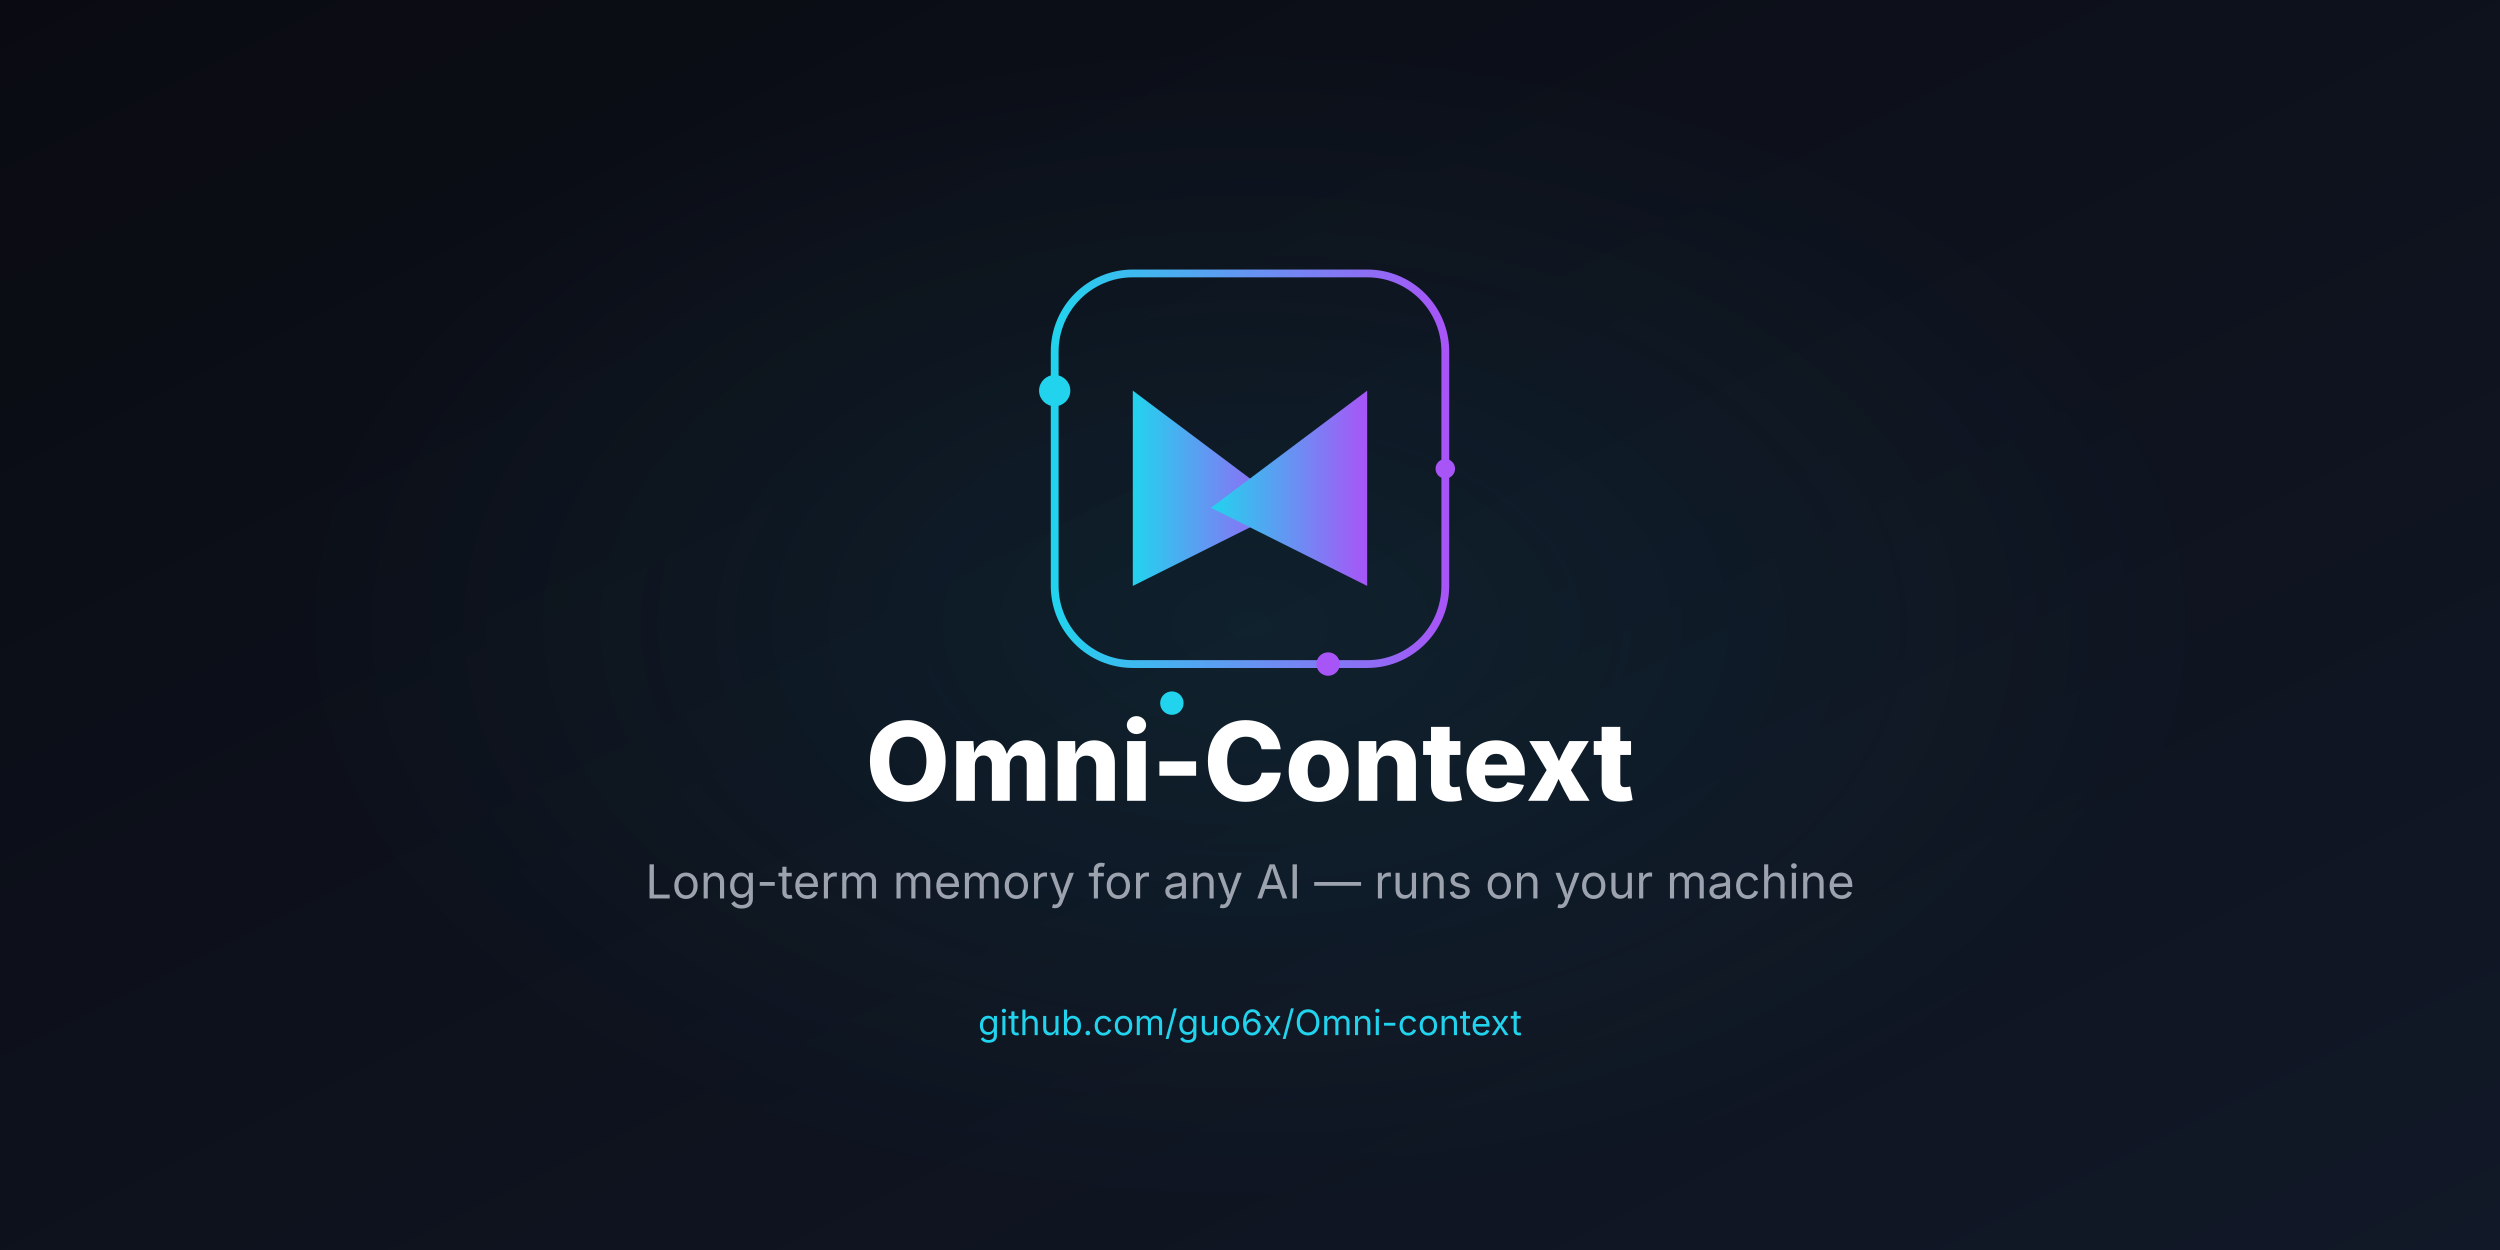
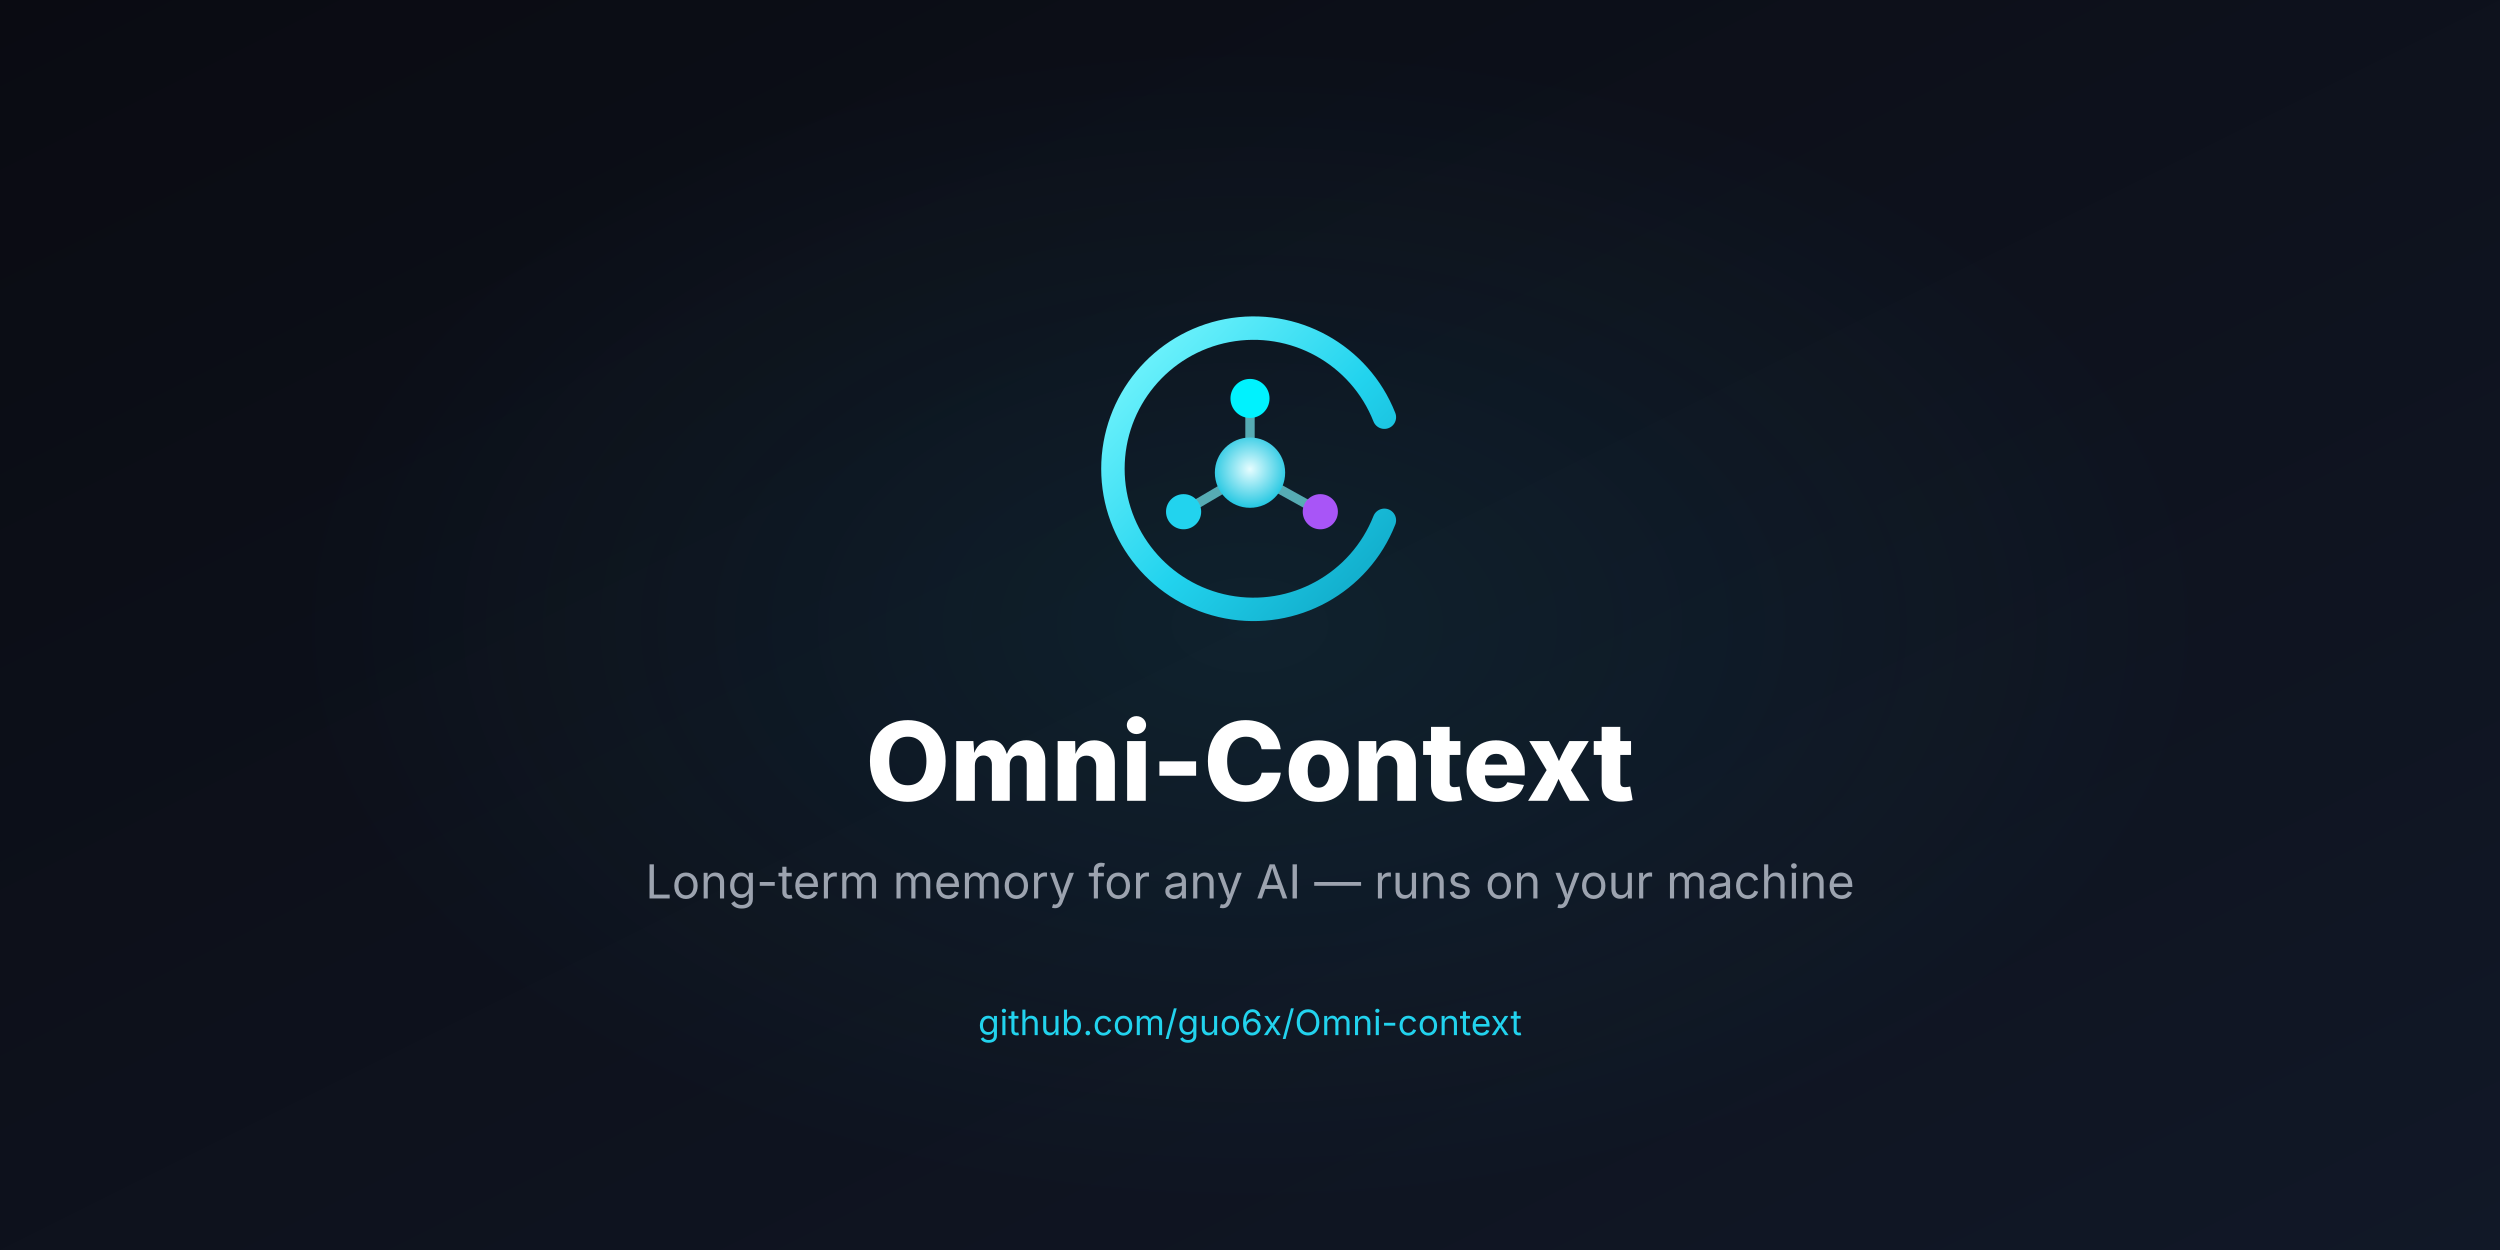
<svg xmlns="http://www.w3.org/2000/svg" width="1280" height="640">
  <defs>
    <linearGradient id="bg" x1="0%" y1="0%" x2="100%" y2="100%">
      <stop offset="0%" style="stop-color:#0a0b12;stop-opacity:1" />
      <stop offset="100%" style="stop-color:#111827;stop-opacity:1" />
    </linearGradient>
    <linearGradient id="text" x1="0%" y1="0%" x2="100%" y2="0%">
      <stop offset="0%" style="stop-color:#22d3ee;stop-opacity:1" />
      <stop offset="100%" style="stop-color:#a855f7;stop-opacity:1" />
    </linearGradient>
    <radialGradient id="glow" cx="50%" cy="50%" r="50%">
      <stop offset="0%" style="stop-color:#22d3ee;stop-opacity:0.08" />
      <stop offset="100%" style="stop-color:#22d3ee;stop-opacity:0" />
    </radialGradient>
+     <linearGradient id="oink" x1="0" y1="0" x2="1" y2="1">
+       <stop offset="0" stop-color="#7df9ff" />
+       <stop offset="0.55" stop-color="#22d3ee" />
+       <stop offset="1" stop-color="#0ea5c4" />
+     </linearGradient>
+     <radialGradient id="ocore" cx="50%" cy="45%" r="58%">
+       <stop offset="0" stop-color="#e6fdff" />
+       <stop offset="1" stop-color="#19c4e0" />
+     </radialGradient>
  </defs>
  <rect width="1280" height="640" fill="url(#bg)" />
  <ellipse cx="640" cy="320" rx="500" ry="300" fill="url(#glow)" />
-   <rect x="540" y="140" width="200" height="200" rx="40" fill="none" stroke="url(#text)" stroke-width="4" />
-   <polygon points="580,200 580,300 660,260" fill="url(#text)" />
-   <polygon points="700,200 700,300 620,260" fill="url(#text)" />
-   <circle cx="540" cy="200" r="8" fill="#22d3ee" />
-   <circle cx="680" cy="340" r="6" fill="#a855f7" />
-   <circle cx="600" cy="360" r="6" fill="#22d3ee" />
-   <circle cx="740" cy="240" r="5" fill="#a855f7" />
+   <g transform="translate(540,140) scale(2)">
+     <path d="M84.4 63.2 A36 36 0 1 1 84.4 36.8" fill="none" stroke="url(#oink)" stroke-width="6" stroke-linecap="round" />
+     <g stroke="#7df9ff" stroke-width="2.4" opacity="0.65" stroke-linecap="round">
+       <line x1="50" y1="51" x2="50" y2="32" />
+       <line x1="50" y1="51" x2="68" y2="61" />
+       <line x1="50" y1="51" x2="33" y2="61" />
+     </g>
+     <circle cx="50" cy="32" r="5" fill="#00f2fe" />
+     <circle cx="68" cy="61" r="4.5" fill="#a855f7" />
+     <circle cx="33" cy="61" r="4.5" fill="#22d3ee" />
+     <circle cx="50" cy="51" r="9" fill="url(#ocore)" />
+   </g>
  <text x="640" y="410" text-anchor="middle" font-family="Inter, system-ui, sans-serif" font-size="56" font-weight="800" fill="white">Omni-Context</text>
  <text x="640" y="460" text-anchor="middle" font-family="Inter, system-ui, sans-serif" font-size="24" fill="#9ca3af">
    Long-term memory for any AI — runs on your machine
  </text>
  <text x="640" y="530" text-anchor="middle" font-family="Inter, system-ui, sans-serif" font-size="18" fill="#22d3ee">
    github.com/guo6x/Omni-context
  </text>
</svg>
